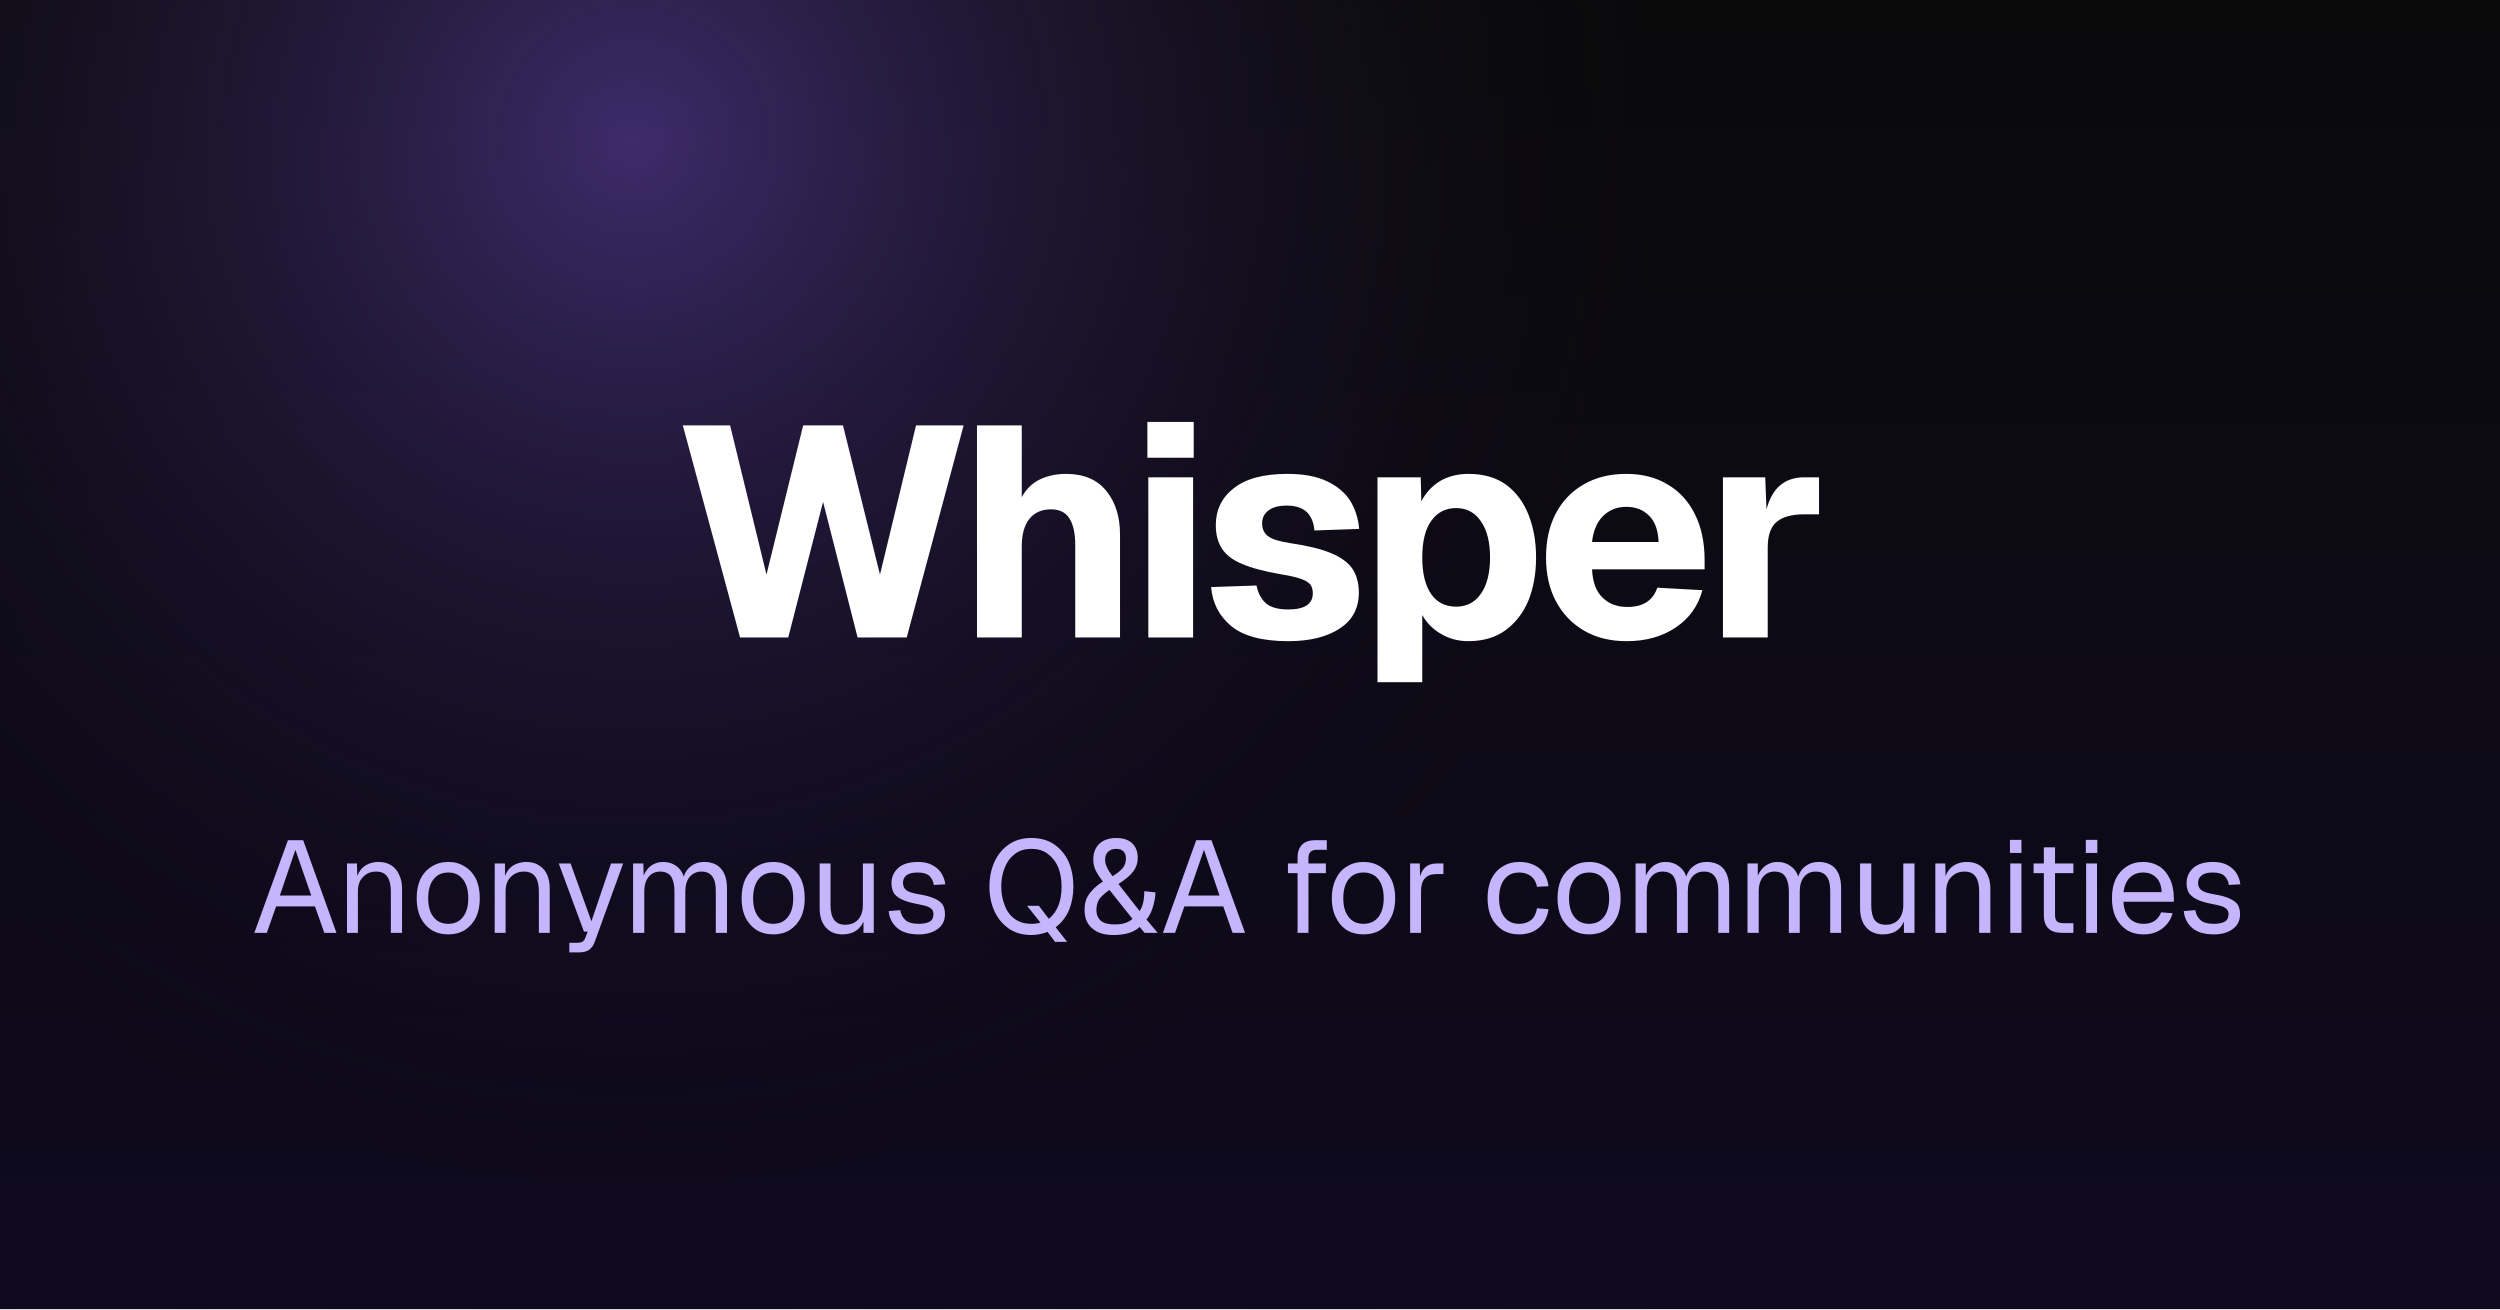
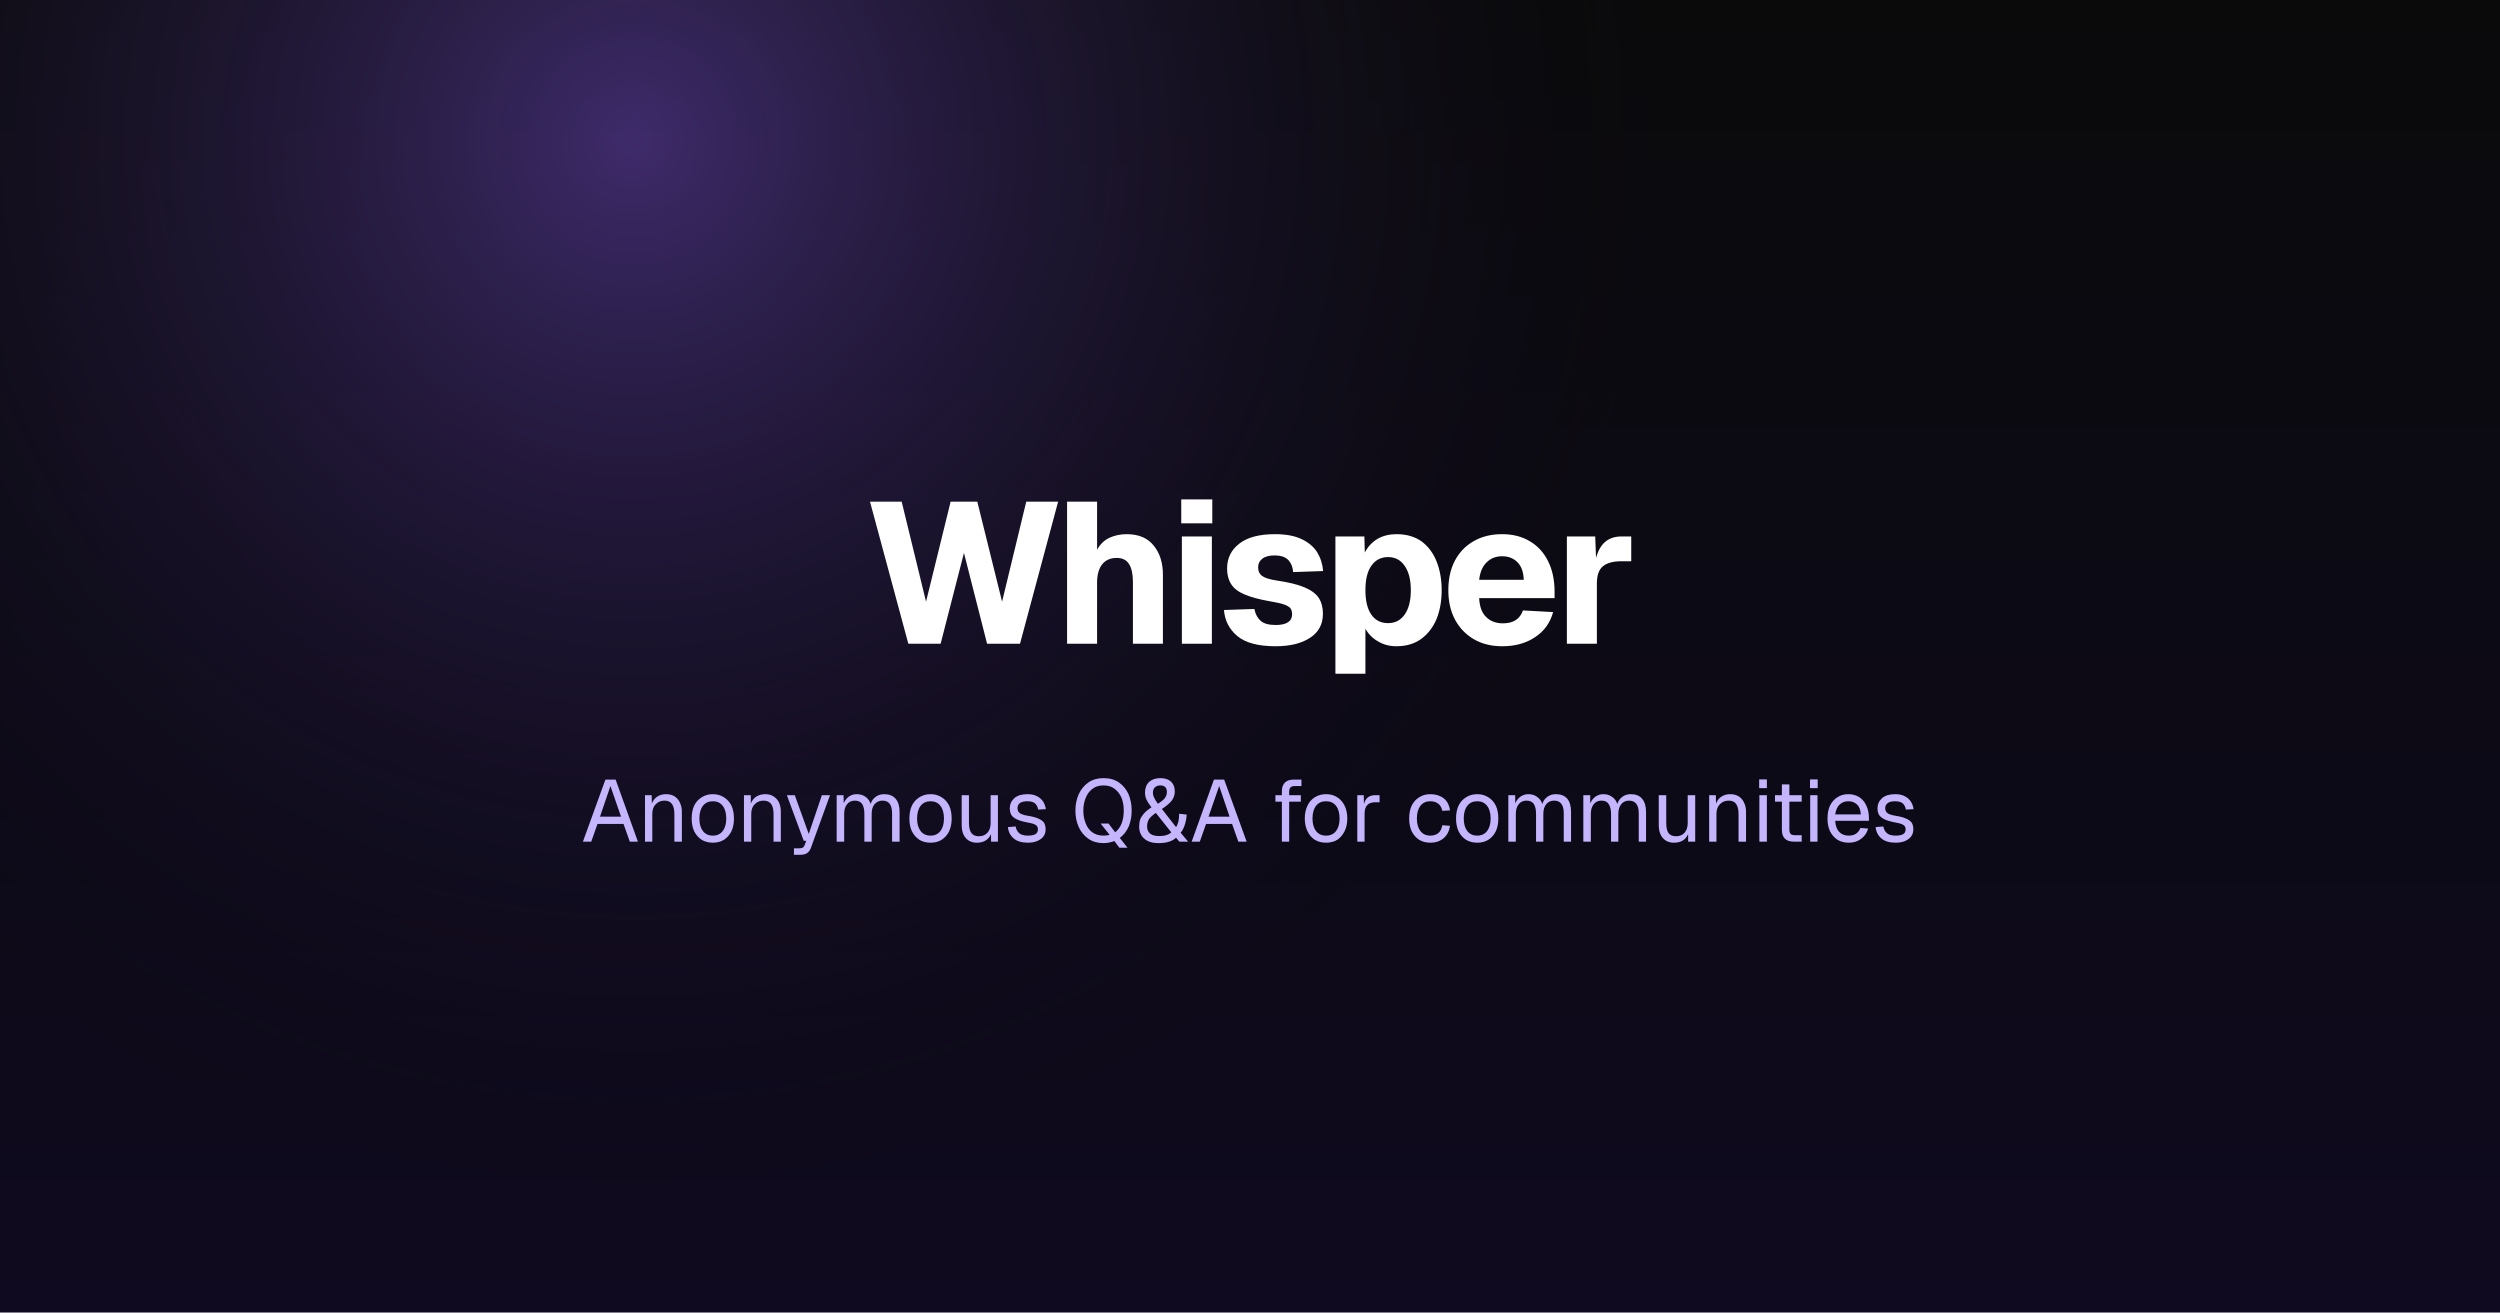
- <svg xmlns="http://www.w3.org/2000/svg" width="804" height="421" viewBox="0 0 804 421">
+ <svg xmlns="http://www.w3.org/2000/svg" width="1200" height="630" viewBox="0 0 1200 630">
  <defs>
    <pattern id="satori_pattern_id_1" x="0" y="0" width="1" height="1" patternUnits="objectBoundingBox">
      <linearGradient id="satori_biid_1" x1="0" y1="0" x2="0" y2="1" spreadMethod="pad">
        <stop offset="0%" stop-color="#0a0a0b" />
        <stop offset="100%" stop-color="#0f0a1f" />
      </linearGradient>
-       <rect x="0" y="0" width="804" height="421" fill="url(#satori_biid_1)" />
+       <rect x="0" y="0" width="1200" height="630" fill="url(#satori_biid_1)" />
    </pattern>
    <pattern id="satori_pattern_id_0" x="0" y="0" width="1" height="1" patternUnits="objectBoundingBox">
      <radialGradient id="satori_radial_id_0" spreadMethod="pad">
        <stop offset="0" stop-color="rgba(139, 92, 246, 0.4)" />
        <stop offset="0.5" stop-color="transparent" />
        <stop offset="1" stop-color="transparent" />
      </radialGradient>
      <mask id="satori_mask_id_0">
-         <rect x="0" y="0" width="804" height="421" fill="#fff" />
+         <rect x="0" y="0" width="1200" height="630" fill="#fff" />
      </mask>
-       <rect x="0" y="0" width="804" height="421" fill="transparent" />
-       <circle cx="201" cy="42.1" width="804" height="421" r="712.162" fill="url(#satori_radial_id_0)" mask="url(#satori_mask_id_0)" />
+       <rect x="0" y="0" width="1200" height="630" fill="transparent" />
+       <circle cx="300" cy="63" width="1200" height="630" r="1063.715" fill="url(#satori_radial_id_0)" mask="url(#satori_mask_id_0)" />
    </pattern>
  </defs>
  <mask id="satori_om-id">
-     <rect x="0" y="0" width="804" height="421" fill="#fff" />
+     <rect x="0" y="0" width="1200" height="630" fill="#fff" />
  </mask>
-   <rect x="0" y="0" width="804" height="421" fill="url(#satori_pattern_id_1)" />
-   <rect x="0" y="0" width="804" height="421" fill="url(#satori_pattern_id_0)" />
+   <rect x="0" y="0" width="1200" height="630" fill="url(#satori_pattern_id_1)" />
+   <rect x="0" y="0" width="1200" height="630" fill="url(#satori_pattern_id_0)" />
  <mask id="satori_om-id-0">
-     <rect x="216" y="109" width="373" height="125" fill="#fff" />
+     <rect x="414" y="213" width="373" height="125" fill="#fff" />
  </mask>
  <g>
-     <path fill="#ffffff" d="M253.5 205L238.0 205L219.6 136.8L234.8 136.8L246.5 184.8L258.3 136.8L271.1 136.8L283.0 184.8L294.6 136.8L309.9 136.8L291.6 205L275.8 205L264.7 161.4L253.5 205ZM328.6 205L314.2 205L314.2 136.8L328.6 136.8L328.6 159.9Q330.7 156.0 334.4 154.2Q338.2 152.4 342.8 152.4L342.8 152.4Q351.4 152.4 355.8 157.9Q360.2 163.3 360.2 171.9L360.2 171.9L360.2 205L345.8 205L345.8 175.3Q345.8 169.6 343.9 166.7Q342.1 163.8 338.0 163.8L338.0 163.8Q333.6 163.8 331.1 166.8Q328.6 169.9 328.6 175.7L328.6 175.7L328.6 205ZM383.7 205L369.3 205L369.3 153.5L383.7 153.5L383.7 205ZM383.9 147.2L369.0 147.2L369.0 135.7L383.9 135.7L383.9 147.2ZM414.3 206.2L414.3 206.2Q401.8 206.2 395.9 201.3Q390.1 196.4 389.5 188.8L389.5 188.8L404.1 188.3Q404.8 191.9 407.1 194.0Q409.4 196.0 414.3 196.0L414.3 196.0Q422.2 196.0 422.2 190.8L422.2 190.8Q422.2 189.2 421.5 188.1Q420.7 187.0 418.5 186.2Q416.3 185.4 412.0 184.7L412.0 184.7Q403.9 183.3 399.3 181.3Q394.8 179.4 392.9 176.3Q391.0 173.3 391.0 168.9L391.0 168.9Q391.0 161.5 396.8 157.0Q402.6 152.4 414.0 152.4L414.0 152.4Q421.7 152.4 426.6 154.7Q431.6 157 434.2 161.0Q436.7 165.1 437.1 170.1L437.1 170.1L422.7 170.6Q422.5 167.1 420.4 164.8Q418.2 162.6 413.8 162.6L413.8 162.6Q409.9 162.6 407.9 164.2Q405.9 165.7 405.9 168.3L405.9 168.3Q405.9 171.1 407.9 172.5Q409.8 173.9 415.1 174.7L415.1 174.7Q423.3 175.9 428.1 177.9Q432.9 179.9 435.0 183.0Q437.0 186.1 437.0 190.6L437.0 190.6Q437.0 198.1 430.9 202.1Q424.7 206.2 414.3 206.2ZM457.4 219.4L443.0 219.4L443.0 153.5L456.9 153.5L457.1 161.2Q459.4 156.9 463.3 154.6Q467.2 152.4 472.3 152.4L472.3 152.4Q479.5 152.4 484.4 155.9Q489.2 159.5 491.6 165.6Q494.0 171.7 494.0 179.3L494.0 179.3Q494.0 186.9 491.6 193.0Q489.1 199.0 484.3 202.6Q479.4 206.2 472.2 206.2L472.2 206.2Q467.4 206.2 463.5 203.9Q459.6 201.7 457.4 197.8L457.4 197.8L457.4 219.4ZM468.3 195.1L468.3 195.1Q473.4 195.1 476.3 190.9Q479.2 186.7 479.2 179.3L479.2 179.3Q479.2 171.9 476.3 167.7Q473.4 163.4 468.3 163.4L468.3 163.4Q463.2 163.4 460.3 167.5Q457.4 171.5 457.4 179.3L457.4 179.3Q457.4 187.0 460.3 191.1Q463.1 195.1 468.3 195.1ZM523.1 206.2L523.1 206.2Q515.2 206.2 509.4 202.8Q503.6 199.4 500.4 193.4Q497.2 187.4 497.2 179.3L497.2 179.3Q497.2 171.2 500.3 165.2Q503.5 159.1 509.3 155.8Q515.1 152.4 523.0 152.4L523.0 152.4Q530.7 152.4 536.3 155.8Q542.0 159.1 545.1 165.4Q548.2 171.6 548.2 180.2L548.2 180.2L548.2 183.1L512.0 183.1Q512.3 189.3 515.4 192.2Q518.4 195.2 523.4 195.2L523.4 195.2Q530.9 195.2 533.0 189.0L533.0 189.0L547.5 189.8Q545.4 197.5 538.9 201.8Q532.4 206.2 523.1 206.2ZM512.0 174.3L512.0 174.3L533.4 174.3Q533.2 168.6 530.3 165.8Q527.5 163.0 523.0 163.0L523.0 163.0Q518.5 163.0 515.5 166.0Q512.6 168.9 512.0 174.3ZM568.5 205L554.1 205L554.1 153.5L567.7 153.5L568.1 163.8Q569.6 158.4 572.6 156.0Q575.6 153.5 580.3 153.5L580.3 153.5L585.0 153.5L585.0 165.4L580.3 165.4Q574.2 165.4 571.3 167.9Q568.5 170.3 568.5 176.1L568.5 176.1L568.5 205Z " />
+     <path fill="#ffffff" d="M451.5 309L436.0 309L417.6 240.8L432.8 240.8L444.5 288.8L456.3 240.8L469.1 240.8L481.0 288.8L492.6 240.8L507.9 240.8L489.6 309L473.8 309L462.7 265.4L451.5 309ZM526.6 309L512.2 309L512.2 240.8L526.6 240.8L526.6 263.9Q528.7 260.0 532.4 258.2Q536.2 256.4 540.8 256.4L540.8 256.4Q549.4 256.4 553.8 261.9Q558.2 267.3 558.2 275.9L558.2 275.9L558.2 309L543.8 309L543.8 279.3Q543.8 273.6 541.9 270.7Q540.1 267.8 536.0 267.8L536.0 267.8Q531.6 267.8 529.1 270.8Q526.6 273.9 526.6 279.7L526.6 279.7L526.6 309ZM581.7 309L567.3 309L567.3 257.5L581.7 257.5L581.7 309ZM581.9 251.2L567.0 251.2L567.0 239.7L581.9 239.7L581.9 251.2ZM612.3 310.2L612.3 310.2Q599.8 310.2 593.9 305.3Q588.1 300.4 587.5 292.8L587.5 292.8L602.1 292.3Q602.8 295.9 605.1 298.0Q607.4 300.0 612.3 300.0L612.3 300.0Q620.2 300.0 620.2 294.8L620.2 294.8Q620.2 293.2 619.5 292.1Q618.7 291.0 616.5 290.2Q614.3 289.4 610.0 288.7L610.0 288.7Q601.9 287.3 597.3 285.3Q592.8 283.4 590.9 280.3Q589.0 277.3 589.0 272.9L589.0 272.9Q589.0 265.5 594.8 261.0Q600.6 256.4 612.0 256.4L612.0 256.4Q619.7 256.4 624.6 258.7Q629.6 261 632.2 265.0Q634.7 269.1 635.1 274.1L635.1 274.1L620.7 274.6Q620.5 271.1 618.4 268.8Q616.2 266.6 611.8 266.6L611.8 266.6Q607.9 266.6 605.9 268.2Q603.9 269.7 603.9 272.3L603.9 272.3Q603.9 275.1 605.9 276.5Q607.8 277.9 613.1 278.7L613.1 278.7Q621.3 279.9 626.1 281.9Q630.9 283.9 633.0 287.0Q635.0 290.1 635.0 294.6L635.0 294.6Q635.0 302.1 628.9 306.1Q622.7 310.2 612.3 310.2ZM655.4 323.4L641.0 323.4L641.0 257.5L654.9 257.5L655.1 265.2Q657.4 260.9 661.3 258.6Q665.2 256.4 670.3 256.4L670.3 256.4Q677.5 256.4 682.4 259.9Q687.2 263.5 689.6 269.6Q692.0 275.7 692.0 283.3L692.0 283.3Q692.0 290.9 689.6 297.0Q687.1 303.0 682.3 306.6Q677.4 310.2 670.2 310.2L670.2 310.2Q665.4 310.2 661.5 307.9Q657.6 305.7 655.4 301.8L655.4 301.8L655.4 323.4ZM666.3 299.1L666.3 299.1Q671.4 299.1 674.3 294.9Q677.2 290.7 677.2 283.3L677.2 283.3Q677.2 275.9 674.3 271.7Q671.4 267.4 666.3 267.4L666.3 267.4Q661.2 267.4 658.3 271.5Q655.4 275.5 655.4 283.3L655.4 283.3Q655.4 291.0 658.3 295.1Q661.1 299.1 666.3 299.1ZM721.1 310.2L721.1 310.2Q713.2 310.2 707.4 306.8Q701.6 303.4 698.4 297.4Q695.2 291.4 695.2 283.3L695.2 283.3Q695.2 275.2 698.3 269.2Q701.5 263.1 707.3 259.8Q713.1 256.4 721.0 256.4L721.0 256.4Q728.7 256.4 734.3 259.8Q740.0 263.1 743.1 269.4Q746.2 275.6 746.2 284.2L746.2 284.2L746.2 287.1L710.0 287.1Q710.3 293.3 713.4 296.2Q716.4 299.2 721.4 299.2L721.4 299.2Q728.9 299.2 731.0 293.0L731.0 293.0L745.5 293.8Q743.4 301.5 736.9 305.8Q730.4 310.2 721.1 310.2ZM710.0 278.3L710.0 278.3L731.4 278.3Q731.2 272.6 728.3 269.8Q725.5 267.0 721.0 267.0L721.0 267.0Q716.5 267.0 713.5 270.0Q710.6 272.9 710.0 278.3ZM766.5 309L752.1 309L752.1 257.5L765.7 257.5L766.1 267.8Q767.6 262.4 770.6 260.0Q773.6 257.5 778.3 257.5L778.3 257.5L783.0 257.5L783.0 269.4L778.3 269.4Q772.2 269.4 769.3 271.9Q766.5 274.3 766.5 280.1L766.5 280.1L766.5 309Z " />
  </g>
  <mask id="satori_om-id-1">
-     <rect x="81" y="258" width="642" height="55" fill="#fff" />
+     <rect x="279" y="362" width="642" height="55" fill="#fff" />
  </mask>
  <g>
-     <path fill="#c4b5fd" d="M85.8 300L81.8 300L92.6 270.2L97.5 270.2L108.2 300L104.3 300L101.3 291.5L88.8 291.5L85.8 300ZM95.0 273.3L90.0 288.0L100.1 288.0L95.0 273.3ZM115.1 300L111.6 300L111.6 277.7L114.8 277.7L114.9 281.7Q115.8 279.4 117.6 278.3Q119.4 277.2 121.7 277.2L121.7 277.2Q124.3 277.2 126.0 278.4Q127.6 279.5 128.4 281.4Q129.3 283.3 129.3 285.7L129.3 285.7L129.3 300L125.7 300L125.7 286.7Q125.7 283.6 124.6 282.0Q123.5 280.3 121.0 280.3L121.0 280.3Q118.4 280.3 116.8 282.0Q115.1 283.6 115.1 286.7L115.1 286.7L115.1 300ZM144.2 300.5L144.2 300.5Q141.1 300.5 138.8 299.1Q136.5 297.6 135.2 295.0Q134.0 292.4 134.0 288.9L134.0 288.9Q134.0 285.3 135.2 282.7Q136.5 280.1 138.8 278.7Q141.1 277.2 144.2 277.2L144.2 277.2Q147.2 277.2 149.5 278.7Q151.8 280.1 153.1 282.7Q154.3 285.3 154.3 288.9L154.3 288.9Q154.3 292.4 153.1 295.0Q151.8 297.6 149.5 299.1Q147.2 300.5 144.2 300.5ZM144.2 297.1L144.2 297.1Q147.2 297.1 148.9 294.9Q150.6 292.7 150.6 288.9L150.6 288.9Q150.6 285.0 148.9 282.8Q147.2 280.6 144.2 280.6L144.2 280.6Q141.1 280.6 139.4 282.8Q137.7 285.0 137.7 288.9L137.7 288.9Q137.7 292.7 139.4 294.9Q141.1 297.1 144.2 297.1ZM162.6 300L159.1 300L159.1 277.7L162.4 277.7L162.4 281.7Q163.3 279.4 165.1 278.3Q167.0 277.2 169.3 277.2L169.3 277.2Q171.8 277.2 173.5 278.4Q175.2 279.5 176.0 281.4Q176.8 283.3 176.8 285.7L176.8 285.7L176.8 300L173.3 300L173.3 286.7Q173.3 283.6 172.2 282.0Q171.0 280.3 168.5 280.3L168.5 280.3Q166.0 280.3 164.3 282.0Q162.6 283.6 162.6 286.7L162.6 286.7L162.6 300ZM186.0 306.3L183.1 306.3L183.1 303.2L185.6 303.2Q186.8 303.2 187.4 302.8Q187.9 302.5 188.2 301.7L188.2 301.7L189.0 299.6L187.8 299.6L179.7 277.7L183.5 277.7L190.2 296.3L196.5 277.7L200.4 277.7L191.3 302.8Q190.7 304.6 189.4 305.5Q188.2 306.3 186.0 306.3L186.0 306.3ZM207.2 300L203.6 300L203.6 277.7L206.9 277.7L207.0 281.6Q207.8 279.6 209.4 278.4Q211.1 277.2 213.2 277.2L213.2 277.2Q215.7 277.2 217.5 278.5Q219.2 279.7 219.9 281.9L219.9 281.9Q220.6 279.7 222.3 278.5Q224.0 277.2 226.4 277.2L226.4 277.2Q230.0 277.2 231.9 279.4Q233.8 281.6 233.8 285.7L233.8 285.7L233.8 300L230.2 300L230.2 286.4Q230.2 280.3 225.6 280.3L225.6 280.3Q223.3 280.3 221.8 282.0Q220.4 283.7 220.4 286.7L220.4 286.7L220.4 300L216.9 300L216.9 286.7Q216.9 283.7 215.9 282.0Q214.8 280.3 212.3 280.3L212.3 280.3Q210.0 280.3 208.6 282.0Q207.2 283.7 207.2 286.7L207.2 286.7L207.2 300ZM248.7 300.5L248.7 300.5Q245.6 300.5 243.3 299.1Q241.0 297.6 239.7 295.0Q238.5 292.4 238.5 288.9L238.5 288.9Q238.5 285.3 239.7 282.7Q241.0 280.1 243.3 278.7Q245.6 277.2 248.7 277.2L248.7 277.2Q251.7 277.2 254.0 278.7Q256.3 280.1 257.6 282.7Q258.8 285.3 258.8 288.9L258.8 288.9Q258.8 292.4 257.6 295.0Q256.3 297.6 254.0 299.1Q251.7 300.5 248.7 300.5ZM248.7 297.1L248.7 297.1Q251.7 297.1 253.4 294.9Q255.1 292.7 255.1 288.9L255.1 288.9Q255.1 285.0 253.4 282.8Q251.7 280.6 248.7 280.6L248.7 280.6Q245.6 280.6 243.9 282.8Q242.2 285.0 242.2 288.9L242.2 288.9Q242.2 292.7 243.9 294.9Q245.6 297.1 248.7 297.1ZM270.9 300.5L270.9 300.5Q267.6 300.5 265.6 298.3Q263.6 296.0 263.6 292.1L263.6 292.1L263.6 277.7L267.1 277.7L267.1 291.1Q267.1 294.3 268.3 295.9Q269.5 297.4 271.8 297.4L271.8 297.4Q274.5 297.4 276.0 295.7Q277.5 294.0 277.5 291.0L277.5 291.0L277.5 277.7L281.0 277.7L281.0 300L277.7 300L277.7 296.4Q275.8 300.5 270.9 300.5ZM295.5 300.5L295.5 300.5Q290.9 300.5 288.5 298.4Q286.1 296.3 285.8 293.0L285.8 293.0L289.5 292.7Q289.9 294.8 291.2 295.9Q292.5 297.1 295.5 297.1L295.5 297.1Q297.7 297.1 299.0 296.4Q300.2 295.7 300.2 294.0L300.2 294.0Q300.2 293.2 299.8 292.6Q299.4 292.0 298.2 291.5Q297.0 291.1 294.8 290.7L294.8 290.7Q291.7 290.1 289.9 289.2Q288.1 288.3 287.4 287.1Q286.7 285.8 286.7 284.0L286.7 284.0Q286.7 281.1 288.9 279.1Q291.1 277.2 295.2 277.2L295.2 277.2Q298.1 277.2 300.0 278.3Q301.8 279.3 302.8 280.9Q303.8 282.6 304.0 284.4L304.0 284.4L300.3 284.6Q300.1 283.0 299.0 281.8Q297.8 280.6 295.1 280.6L295.1 280.6Q292.7 280.6 291.5 281.5Q290.4 282.4 290.4 283.9L290.4 283.9Q290.4 285.5 291.5 286.3Q292.5 287.1 295.5 287.6L295.5 287.6Q298.7 288.1 300.6 289.0Q302.4 289.8 303.2 291.0Q303.9 292.3 303.9 294.0L303.9 294.0Q303.9 297.1 301.5 298.8Q299.1 300.5 295.5 300.5Z M343.2 302.9L339.3 302.9L336.9 299.7Q335.9 300.1 334.5 300.4Q333.2 300.7 331.7 300.7L331.7 300.7Q327.4 300.7 324.4 298.6Q321.4 296.5 319.8 293.0Q318.2 289.5 318.2 285.1L318.2 285.1Q318.2 280.8 319.8 277.2Q321.4 273.7 324.4 271.6Q327.4 269.5 331.7 269.5L331.7 269.5Q336.1 269.5 339.1 271.6Q342.1 273.7 343.7 277.2Q345.2 280.8 345.2 285.1L345.2 285.1Q345.2 289.2 343.8 292.7Q342.3 296.1 339.5 298.2L339.5 298.2L343.2 302.9ZM331.7 297.1L331.7 297.1Q332.6 297.1 333.3 297.0Q334.0 296.9 334.6 296.7L334.6 296.7L330.3 291.3L334.1 291.3L337.3 295.5Q341.4 292.2 341.4 285.1L341.4 285.1Q341.4 281.8 340.4 279.1Q339.3 276.4 337.1 274.7Q335.0 273.0 331.7 273.0L331.7 273.0Q328.4 273.0 326.3 274.7Q324.1 276.4 323.1 279.1Q322.0 281.8 322.0 285.1L322.0 285.1Q322.0 288.4 323.1 291.1Q324.1 293.9 326.3 295.5Q328.5 297.1 331.7 297.1ZM358.0 300.7L358.0 300.7Q353.7 300.7 351.3 298.6Q348.8 296.5 348.8 292.7L348.8 292.7Q348.8 290.8 349.3 289.3Q349.9 287.8 351.2 286.4Q352.4 285.0 354.7 283.5L354.7 283.5Q353.2 281.6 352.4 280.0Q351.6 278.4 351.6 276.4L351.6 276.4Q351.6 273.2 353.6 271.3Q355.6 269.5 359.0 269.5L359.0 269.5Q362.3 269.5 364.1 271.2Q365.9 272.9 365.9 275.9L365.9 275.9Q365.9 278.3 364.5 280.2Q363.1 282.1 359.7 284.3L359.7 284.3L366.5 293.0Q368.0 290.9 368.0 286.6L368.0 286.6L371.6 287.0Q371.5 289.5 370.7 291.9Q370.0 294.2 368.7 295.7L368.7 295.7L372.3 300L368.1 300L366.5 298.1Q365.3 299.3 363.2 300.0Q361.1 300.7 358.0 300.7ZM357.8 281.8L357.8 281.8Q360.2 280.3 361.2 279.0Q362.1 277.7 362.1 276.1L362.1 276.1Q362.1 274.6 361.3 273.8Q360.5 273.0 359.0 273.0L359.0 273.0Q357.3 273.0 356.4 273.9Q355.4 274.8 355.4 276.4L355.4 276.4Q355.4 277.7 356.0 278.9Q356.5 280.1 357.8 281.8ZM358.5 297.3L358.5 297.3Q360.6 297.3 362.0 296.8Q363.4 296.3 364.2 295.5L364.2 295.5L356.8 286.2Q354.5 287.8 353.5 289.2Q352.6 290.7 352.6 292.7L352.6 292.7Q352.6 294.8 354.0 296.1Q355.4 297.3 358.5 297.3ZM377.9 300L374.0 300L384.7 270.2L389.6 270.2L400.4 300L396.4 300L393.4 291.5L380.9 291.5L377.9 300ZM387.2 273.3L382.1 288.0L392.2 288.0L387.2 273.3Z M420.8 300L417.3 300L417.3 280.8L414.2 280.8L414.2 277.7L417.3 277.7L417.3 275.7Q417.3 273.2 418.7 271.7Q420.1 270.2 423.1 270.2L423.1 270.2L426.7 270.2L426.7 273.3L423.4 273.3Q422.1 273.3 421.4 274.0Q420.8 274.7 420.8 276.0L420.8 276.0L420.8 277.7L426.4 277.7L426.4 280.8L420.8 280.8L420.8 300ZM438.5 300.5L438.5 300.5Q435.4 300.5 433.1 299.1Q430.8 297.6 429.6 295.0Q428.3 292.4 428.3 288.9L428.3 288.9Q428.3 285.3 429.6 282.7Q430.8 280.1 433.1 278.7Q435.4 277.2 438.5 277.2L438.5 277.2Q441.6 277.2 443.9 278.7Q446.1 280.1 447.4 282.7Q448.7 285.3 448.7 288.9L448.7 288.9Q448.7 292.4 447.4 295.0Q446.1 297.6 443.9 299.1Q441.6 300.5 438.5 300.5ZM438.5 297.1L438.5 297.1Q441.6 297.1 443.3 294.9Q445.0 292.7 445.0 288.9L445.0 288.9Q445.0 285.0 443.3 282.8Q441.6 280.6 438.5 280.6L438.5 280.6Q435.4 280.6 433.7 282.8Q432.0 285.0 432.0 288.9L432.0 288.9Q432.0 292.7 433.7 294.9Q435.4 297.1 438.5 297.1ZM457.0 300L453.5 300L453.5 277.7L456.6 277.7L456.7 281.9Q457.8 277.7 462.0 277.7L462.0 277.7L464.2 277.7L464.2 281.1L462.0 281.1Q457.0 281.1 457.0 286.6L457.0 286.6L457.0 300Z M488.6 300.5L488.6 300.5Q485.5 300.5 483.2 299.1Q480.9 297.6 479.6 295.0Q478.4 292.4 478.4 288.9L478.4 288.9Q478.4 285.3 479.6 282.7Q480.9 280.1 483.2 278.7Q485.5 277.2 488.6 277.2L488.6 277.2Q492.4 277.2 495.0 279.2Q497.5 281.2 498.0 285.0L498.0 285.0L494.3 285.2Q493.9 283.0 492.4 281.8Q490.8 280.6 488.6 280.6L488.6 280.6Q485.5 280.6 483.8 282.8Q482.1 285.0 482.1 288.9L482.1 288.9Q482.1 292.7 483.8 294.9Q485.5 297.1 488.6 297.1L488.6 297.1Q490.8 297.1 492.4 295.9Q493.9 294.6 494.3 292.1L494.3 292.1L498.0 292.4Q497.5 296.1 495.0 298.3Q492.4 300.5 488.6 300.5ZM511.1 300.5L511.1 300.5Q508.0 300.5 505.7 299.1Q503.4 297.6 502.1 295.0Q500.9 292.4 500.9 288.9L500.9 288.9Q500.9 285.3 502.1 282.7Q503.4 280.1 505.7 278.7Q508.0 277.2 511.1 277.2L511.1 277.2Q514.1 277.2 516.4 278.7Q518.7 280.1 520.0 282.7Q521.2 285.3 521.2 288.9L521.2 288.9Q521.2 292.4 520.0 295.0Q518.7 297.6 516.4 299.1Q514.1 300.5 511.1 300.5ZM511.1 297.1L511.1 297.1Q514.1 297.1 515.8 294.9Q517.5 292.7 517.5 288.9L517.5 288.9Q517.5 285.0 515.8 282.8Q514.1 280.6 511.1 280.6L511.1 280.6Q508.0 280.6 506.3 282.8Q504.6 285.0 504.6 288.9L504.6 288.9Q504.6 292.7 506.3 294.9Q508.0 297.1 511.1 297.1ZM529.6 300L526.0 300L526.0 277.7L529.3 277.7L529.3 281.6Q530.2 279.6 531.8 278.4Q533.5 277.2 535.6 277.2L535.6 277.2Q538.1 277.2 539.8 278.5Q541.6 279.7 542.3 281.9L542.3 281.9Q543.0 279.7 544.7 278.5Q546.4 277.2 548.8 277.2L548.8 277.2Q552.4 277.2 554.3 279.4Q556.1 281.6 556.1 285.7L556.1 285.7L556.1 300L552.6 300L552.6 286.4Q552.6 280.3 548.0 280.3L548.0 280.3Q545.6 280.3 544.2 282.0Q542.8 283.7 542.8 286.7L542.8 286.7L542.8 300L539.3 300L539.3 286.7Q539.3 283.7 538.3 282.0Q537.2 280.3 534.7 280.3L534.7 280.3Q532.4 280.3 531.0 282.0Q529.6 283.7 529.6 286.7L529.6 286.7L529.6 300ZM565.6 300L562.0 300L562.0 277.7L565.3 277.7L565.3 281.6Q566.2 279.6 567.8 278.4Q569.5 277.2 571.6 277.2L571.6 277.2Q574.1 277.2 575.8 278.5Q577.6 279.7 578.3 281.9L578.3 281.9Q579.0 279.7 580.7 278.5Q582.4 277.2 584.8 277.2L584.8 277.2Q588.4 277.2 590.3 279.4Q592.1 281.6 592.1 285.7L592.1 285.7L592.1 300L588.6 300L588.6 286.4Q588.6 280.3 583.9 280.3L583.9 280.3Q581.6 280.3 580.2 282.0Q578.8 283.7 578.8 286.7L578.8 286.7L578.8 300L575.3 300L575.3 286.7Q575.3 283.7 574.2 282.0Q573.2 280.3 570.7 280.3L570.7 280.3Q568.4 280.3 567.0 282.0Q565.6 283.7 565.6 286.7L565.6 286.7L565.6 300ZM605.5 300.5L605.5 300.5Q602.2 300.5 600.2 298.3Q598.2 296.0 598.2 292.1L598.2 292.1L598.2 277.7L601.8 277.7L601.8 291.1Q601.8 294.3 602.9 295.9Q604.1 297.4 606.5 297.4L606.5 297.4Q609.1 297.4 610.6 295.7Q612.1 294.0 612.1 291.0L612.1 291.0L612.1 277.7L615.7 277.7L615.7 300L612.3 300L612.3 296.4Q610.5 300.5 605.5 300.5ZM625.9 300L622.4 300L622.4 277.7L625.6 277.7L625.7 281.7Q626.6 279.4 628.4 278.3Q630.2 277.2 632.5 277.2L632.5 277.2Q635.1 277.2 636.8 278.4Q638.4 279.5 639.2 281.4Q640.1 283.3 640.1 285.7L640.1 285.7L640.1 300L636.5 300L636.5 286.7Q636.5 283.6 635.4 282.0Q634.3 280.3 631.8 280.3L631.8 280.3Q629.2 280.3 627.6 282.0Q625.9 283.6 625.9 286.7L625.9 286.7L625.9 300ZM650.1 300L646.5 300L646.5 277.7L650.1 277.7L650.1 300ZM650.1 274.3L646.4 274.3L646.4 270.1L650.1 270.1L650.1 274.3ZM666.8 300L663.2 300Q660.2 300 658.8 298.6Q657.3 297.2 657.3 294.3L657.3 294.3L657.3 280.8L654.0 280.8L654.0 277.7L657.3 277.7L657.3 272.5L660.9 272.5L660.9 277.7L666.8 277.7L666.8 280.8L660.9 280.8L660.9 294.2Q660.9 295.7 661.5 296.3Q662.2 296.9 663.6 296.9L663.6 296.9L666.8 296.9L666.8 300ZM674.4 300L670.9 300L670.9 277.7L674.4 277.7L674.4 300ZM674.5 274.3L670.8 274.3L670.8 270.1L674.5 270.1L674.5 274.3ZM689.4 300.5L689.4 300.5Q686.3 300.5 684.0 299.1Q681.7 297.6 680.4 295.0Q679.2 292.4 679.2 288.9L679.2 288.9Q679.2 285.3 680.4 282.7Q681.7 280.1 683.9 278.7Q686.2 277.2 689.2 277.2L689.2 277.2Q692.1 277.2 694.4 278.6Q696.6 280.0 697.8 282.6Q699.1 285.2 699.1 288.9L699.1 288.9L699.1 290.0L682.9 290.0Q683.1 293.5 684.8 295.3Q686.5 297.1 689.4 297.1L689.4 297.1Q691.6 297.1 693.0 296.1Q694.4 295.1 695.0 293.4L695.0 293.4L698.7 293.7Q697.9 296.7 695.4 298.6Q692.9 300.5 689.4 300.5ZM682.9 286.9L682.9 286.9L695.2 286.9Q695.0 283.6 693.3 282.1Q691.7 280.6 689.2 280.6L689.2 280.6Q686.7 280.6 685.0 282.2Q683.4 283.7 682.9 286.9ZM712.0 300.5L712.0 300.5Q707.4 300.5 705.0 298.4Q702.6 296.3 702.3 293.0L702.3 293.0L706.0 292.7Q706.4 294.8 707.7 295.9Q709.0 297.1 712.0 297.1L712.0 297.1Q714.2 297.1 715.5 296.4Q716.7 295.7 716.7 294.0L716.7 294.0Q716.7 293.2 716.3 292.6Q715.9 292.0 714.7 291.5Q713.6 291.1 711.3 290.7L711.3 290.7Q708.2 290.1 706.4 289.2Q704.7 288.3 703.9 287.1Q703.2 285.8 703.2 284.0L703.2 284.0Q703.2 281.1 705.4 279.1Q707.6 277.2 711.7 277.2L711.7 277.2Q714.6 277.2 716.5 278.3Q718.3 279.3 719.3 280.9Q720.3 282.6 720.5 284.4L720.5 284.4L716.8 284.6Q716.6 283.0 715.5 281.8Q714.3 280.6 711.6 280.6L711.6 280.6Q709.2 280.6 708.1 281.5Q706.9 282.4 706.9 283.9L706.9 283.9Q706.9 285.5 708.0 286.3Q709.0 287.1 712.0 287.6L712.0 287.6Q715.2 288.1 717.1 289.0Q718.9 289.8 719.7 291.0Q720.4 292.3 720.4 294.0L720.4 294.0Q720.4 297.1 718.0 298.8Q715.7 300.5 712.0 300.5Z " />
+     <path fill="#c4b5fd" d="M283.8 404L279.8 404L290.6 374.2L295.5 374.2L306.2 404L302.3 404L299.3 395.5L286.8 395.5L283.8 404ZM293.0 377.3L288.0 392.0L298.1 392.0L293.0 377.3ZM313.1 404L309.6 404L309.6 381.7L312.8 381.7L312.9 385.7Q313.8 383.4 315.6 382.3Q317.4 381.2 319.7 381.2L319.7 381.2Q322.3 381.2 324.0 382.4Q325.6 383.5 326.4 385.4Q327.3 387.3 327.3 389.7L327.3 389.7L327.3 404L323.7 404L323.7 390.7Q323.7 387.6 322.6 386.0Q321.5 384.3 319.0 384.3L319.0 384.3Q316.4 384.3 314.8 386.0Q313.1 387.6 313.1 390.7L313.1 390.7L313.1 404ZM342.2 404.5L342.2 404.5Q339.1 404.5 336.8 403.1Q334.5 401.6 333.2 399.0Q332.0 396.4 332.0 392.9L332.0 392.9Q332.0 389.3 333.2 386.7Q334.5 384.1 336.8 382.7Q339.1 381.2 342.2 381.2L342.2 381.2Q345.2 381.2 347.5 382.7Q349.8 384.1 351.1 386.7Q352.3 389.3 352.3 392.9L352.3 392.9Q352.3 396.4 351.1 399.0Q349.8 401.6 347.5 403.1Q345.2 404.5 342.2 404.5ZM342.2 401.1L342.2 401.1Q345.2 401.1 346.9 398.9Q348.6 396.7 348.6 392.9L348.6 392.9Q348.6 389.0 346.9 386.8Q345.2 384.6 342.2 384.6L342.2 384.6Q339.1 384.6 337.4 386.8Q335.7 389.0 335.7 392.9L335.7 392.9Q335.7 396.7 337.4 398.9Q339.1 401.1 342.2 401.1ZM360.6 404L357.1 404L357.1 381.7L360.4 381.7L360.4 385.7Q361.3 383.4 363.1 382.3Q365.0 381.2 367.3 381.2L367.3 381.2Q369.8 381.2 371.5 382.4Q373.2 383.5 374.0 385.4Q374.8 387.3 374.8 389.7L374.8 389.7L374.8 404L371.3 404L371.3 390.7Q371.3 387.6 370.2 386.0Q369.0 384.3 366.5 384.3L366.5 384.3Q364.0 384.3 362.3 386.0Q360.6 387.6 360.6 390.7L360.6 390.7L360.6 404ZM384.0 410.3L381.1 410.3L381.1 407.2L383.6 407.2Q384.8 407.2 385.4 406.8Q385.9 406.5 386.2 405.7L386.2 405.7L387.0 403.6L385.8 403.6L377.7 381.7L381.5 381.7L388.2 400.3L394.5 381.7L398.4 381.7L389.3 406.8Q388.7 408.6 387.4 409.5Q386.2 410.3 384.0 410.3L384.0 410.3ZM405.2 404L401.6 404L401.6 381.7L404.9 381.7L405.0 385.6Q405.8 383.6 407.4 382.4Q409.1 381.2 411.2 381.2L411.2 381.2Q413.7 381.2 415.5 382.5Q417.2 383.7 417.9 385.9L417.9 385.9Q418.6 383.7 420.3 382.5Q422.0 381.2 424.4 381.2L424.4 381.2Q428.0 381.2 429.9 383.4Q431.8 385.6 431.8 389.7L431.8 389.7L431.8 404L428.2 404L428.2 390.4Q428.2 384.3 423.6 384.3L423.6 384.3Q421.3 384.3 419.8 386.0Q418.4 387.7 418.4 390.7L418.4 390.7L418.4 404L414.9 404L414.9 390.7Q414.9 387.7 413.9 386.0Q412.8 384.3 410.3 384.3L410.3 384.3Q408.0 384.3 406.6 386.0Q405.2 387.7 405.2 390.7L405.2 390.7L405.2 404ZM446.7 404.5L446.7 404.5Q443.6 404.5 441.3 403.1Q439.0 401.6 437.7 399.0Q436.5 396.4 436.5 392.9L436.5 392.9Q436.5 389.3 437.7 386.7Q439.0 384.1 441.3 382.7Q443.6 381.2 446.7 381.2L446.7 381.2Q449.7 381.2 452.0 382.7Q454.3 384.1 455.6 386.7Q456.8 389.3 456.8 392.9L456.8 392.9Q456.8 396.4 455.6 399.0Q454.3 401.6 452.0 403.1Q449.7 404.5 446.7 404.5ZM446.7 401.1L446.7 401.1Q449.7 401.1 451.4 398.9Q453.1 396.7 453.1 392.9L453.1 392.9Q453.1 389.0 451.4 386.8Q449.7 384.6 446.7 384.6L446.7 384.6Q443.6 384.6 441.9 386.8Q440.2 389.0 440.2 392.9L440.2 392.9Q440.2 396.7 441.9 398.9Q443.6 401.1 446.7 401.1ZM468.9 404.5L468.9 404.5Q465.6 404.5 463.6 402.3Q461.6 400.0 461.6 396.1L461.6 396.1L461.6 381.7L465.1 381.7L465.1 395.1Q465.1 398.3 466.3 399.9Q467.5 401.4 469.8 401.4L469.8 401.4Q472.5 401.4 474.0 399.7Q475.5 398.0 475.5 395.0L475.5 395.0L475.5 381.7L479.0 381.7L479.0 404L475.7 404L475.7 400.4Q473.8 404.5 468.9 404.5ZM493.5 404.5L493.5 404.5Q488.9 404.5 486.5 402.4Q484.1 400.3 483.8 397.0L483.8 397.0L487.5 396.7Q487.9 398.8 489.2 399.9Q490.5 401.1 493.5 401.1L493.5 401.1Q495.7 401.1 497.0 400.4Q498.2 399.7 498.2 398.0L498.2 398.0Q498.2 397.2 497.8 396.6Q497.4 396.0 496.2 395.5Q495.0 395.1 492.8 394.7L492.8 394.7Q489.7 394.1 487.9 393.2Q486.1 392.3 485.4 391.1Q484.7 389.8 484.7 388.0L484.7 388.0Q484.7 385.1 486.9 383.1Q489.1 381.2 493.2 381.2L493.2 381.2Q496.1 381.2 498.0 382.3Q499.8 383.3 500.8 384.9Q501.8 386.6 502.0 388.4L502.0 388.4L498.3 388.6Q498.1 387.0 497.0 385.8Q495.8 384.6 493.1 384.6L493.1 384.6Q490.7 384.6 489.5 385.5Q488.4 386.4 488.4 387.9L488.4 387.9Q488.4 389.5 489.5 390.3Q490.5 391.1 493.5 391.6L493.5 391.6Q496.7 392.1 498.6 393.0Q500.4 393.8 501.2 395.0Q501.9 396.3 501.9 398.0L501.9 398.0Q501.9 401.1 499.5 402.8Q497.1 404.5 493.5 404.5Z M541.2 406.9L537.3 406.9L534.9 403.7Q533.9 404.1 532.5 404.4Q531.2 404.7 529.7 404.7L529.7 404.7Q525.4 404.7 522.4 402.6Q519.4 400.5 517.8 397.0Q516.2 393.5 516.2 389.1L516.2 389.1Q516.2 384.8 517.8 381.2Q519.4 377.7 522.4 375.6Q525.4 373.5 529.7 373.5L529.7 373.5Q534.1 373.5 537.1 375.6Q540.1 377.7 541.7 381.2Q543.2 384.8 543.2 389.1L543.2 389.1Q543.2 393.2 541.8 396.7Q540.3 400.1 537.5 402.2L537.5 402.2L541.2 406.9ZM529.7 401.1L529.7 401.1Q530.6 401.1 531.3 401.0Q532.1 400.9 532.6 400.7L532.6 400.7L528.3 395.3L532.1 395.3L535.3 399.5Q539.4 396.2 539.4 389.1L539.4 389.1Q539.4 385.8 538.4 383.1Q537.3 380.4 535.1 378.7Q533.0 377.0 529.7 377.0L529.7 377.0Q526.4 377.0 524.3 378.7Q522.1 380.4 521.1 383.1Q520.0 385.8 520.0 389.1L520.0 389.1Q520.0 392.4 521.1 395.1Q522.1 397.9 524.3 399.5Q526.5 401.1 529.7 401.1ZM556.0 404.7L556.0 404.7Q551.7 404.7 549.3 402.6Q546.8 400.5 546.8 396.7L546.8 396.7Q546.8 394.8 547.3 393.3Q547.9 391.8 549.2 390.4Q550.4 389.0 552.7 387.5L552.7 387.5Q551.2 385.6 550.4 384.0Q549.6 382.4 549.6 380.4L549.6 380.4Q549.6 377.2 551.6 375.3Q553.6 373.5 557.0 373.5L557.0 373.5Q560.3 373.5 562.1 375.2Q563.9 376.9 563.9 379.9L563.9 379.9Q563.9 382.3 562.5 384.2Q561.1 386.1 557.7 388.3L557.7 388.3L564.5 397.0Q566.0 394.9 566.0 390.6L566.0 390.6L569.6 391.0Q569.5 393.5 568.7 395.9Q568.0 398.2 566.7 399.7L566.7 399.7L570.3 404L566.1 404L564.5 402.1Q563.3 403.3 561.2 404.0Q559.1 404.7 556.0 404.7ZM555.8 385.8L555.8 385.8Q558.2 384.3 559.2 383.0Q560.1 381.7 560.1 380.1L560.1 380.1Q560.1 378.6 559.3 377.8Q558.5 377.0 557.0 377.0L557.0 377.0Q555.3 377.0 554.4 377.9Q553.4 378.8 553.4 380.4L553.4 380.4Q553.4 381.7 554.0 382.9Q554.5 384.1 555.8 385.8ZM556.5 401.3L556.5 401.3Q558.6 401.3 560.0 400.8Q561.5 400.3 562.2 399.5L562.2 399.5L554.8 390.2Q552.5 391.8 551.5 393.2Q550.6 394.7 550.6 396.7L550.6 396.7Q550.6 398.8 552.0 400.1Q553.4 401.3 556.5 401.3ZM575.9 404L572.0 404L582.7 374.2L587.6 374.2L598.4 404L594.4 404L591.4 395.5L578.9 395.5L575.9 404ZM585.2 377.3L580.1 392.0L590.2 392.0L585.2 377.3Z M618.8 404L615.3 404L615.3 384.8L612.2 384.8L612.2 381.7L615.3 381.7L615.3 379.7Q615.3 377.2 616.7 375.7Q618.1 374.2 621.1 374.2L621.1 374.2L624.7 374.2L624.7 377.3L621.4 377.3Q620.1 377.3 619.4 378.0Q618.8 378.7 618.8 380.0L618.8 380.0L618.8 381.7L624.4 381.7L624.4 384.8L618.8 384.8L618.8 404ZM636.5 404.5L636.5 404.5Q633.4 404.5 631.1 403.1Q628.8 401.6 627.6 399.0Q626.3 396.4 626.3 392.9L626.3 392.9Q626.3 389.3 627.6 386.7Q628.8 384.1 631.1 382.7Q633.4 381.2 636.5 381.2L636.5 381.2Q639.6 381.2 641.9 382.7Q644.1 384.1 645.4 386.7Q646.7 389.3 646.7 392.9L646.7 392.9Q646.7 396.4 645.4 399.0Q644.1 401.6 641.9 403.1Q639.6 404.5 636.5 404.5ZM636.5 401.1L636.5 401.1Q639.6 401.1 641.3 398.9Q643.0 396.7 643.0 392.9L643.0 392.9Q643.0 389.0 641.3 386.8Q639.6 384.6 636.5 384.6L636.5 384.6Q633.4 384.6 631.7 386.8Q630.0 389.0 630.0 392.9L630.0 392.9Q630.0 396.7 631.7 398.9Q633.4 401.1 636.5 401.1ZM655.0 404L651.5 404L651.5 381.7L654.6 381.7L654.7 385.9Q655.8 381.7 660.0 381.7L660.0 381.7L662.2 381.7L662.2 385.1L660.0 385.1Q655.0 385.1 655.0 390.6L655.0 390.6L655.0 404Z M686.6 404.5L686.6 404.5Q683.5 404.5 681.2 403.1Q678.9 401.6 677.6 399.0Q676.4 396.4 676.4 392.9L676.4 392.9Q676.4 389.3 677.6 386.7Q678.9 384.1 681.2 382.7Q683.5 381.2 686.6 381.2L686.6 381.2Q690.4 381.2 693.0 383.2Q695.5 385.2 696.0 389.0L696.0 389.0L692.3 389.2Q691.9 387.0 690.4 385.8Q688.8 384.6 686.6 384.6L686.6 384.6Q683.5 384.6 681.8 386.8Q680.1 389.0 680.1 392.9L680.1 392.9Q680.1 396.7 681.8 398.9Q683.5 401.1 686.6 401.1L686.6 401.1Q688.8 401.1 690.4 399.9Q691.9 398.6 692.3 396.1L692.3 396.1L696.0 396.4Q695.5 400.1 693.0 402.3Q690.4 404.5 686.6 404.5ZM709.1 404.5L709.1 404.5Q706.0 404.5 703.7 403.1Q701.4 401.6 700.1 399.0Q698.9 396.4 698.9 392.9L698.9 392.9Q698.9 389.3 700.1 386.7Q701.4 384.1 703.7 382.7Q706.0 381.2 709.1 381.2L709.1 381.2Q712.1 381.2 714.4 382.7Q716.7 384.1 718.0 386.7Q719.2 389.3 719.2 392.9L719.2 392.9Q719.2 396.4 718.0 399.0Q716.7 401.6 714.4 403.1Q712.1 404.5 709.1 404.5ZM709.1 401.1L709.1 401.1Q712.1 401.1 713.8 398.9Q715.5 396.7 715.5 392.9L715.5 392.9Q715.5 389.0 713.8 386.8Q712.1 384.6 709.1 384.6L709.1 384.6Q706.0 384.6 704.3 386.8Q702.6 389.0 702.6 392.9L702.6 392.9Q702.6 396.7 704.3 398.9Q706.0 401.1 709.1 401.1ZM727.6 404L724.0 404L724.0 381.7L727.3 381.7L727.3 385.6Q728.2 383.6 729.8 382.4Q731.5 381.2 733.6 381.2L733.6 381.2Q736.1 381.2 737.8 382.5Q739.6 383.7 740.3 385.9L740.3 385.9Q741.0 383.7 742.7 382.5Q744.4 381.2 746.8 381.2L746.8 381.2Q750.4 381.2 752.3 383.4Q754.1 385.6 754.1 389.7L754.1 389.7L754.1 404L750.6 404L750.6 390.4Q750.6 384.3 746.0 384.3L746.0 384.3Q743.6 384.3 742.2 386.0Q740.8 387.7 740.8 390.7L740.8 390.7L740.8 404L737.3 404L737.3 390.7Q737.3 387.7 736.3 386.0Q735.2 384.3 732.7 384.3L732.7 384.3Q730.4 384.3 729.0 386.0Q727.6 387.7 727.6 390.7L727.6 390.7L727.6 404ZM763.6 404L760.0 404L760.0 381.7L763.3 381.7L763.3 385.6Q764.2 383.6 765.8 382.4Q767.5 381.2 769.6 381.2L769.6 381.2Q772.1 381.2 773.8 382.5Q775.6 383.7 776.3 385.9L776.3 385.9Q777.0 383.7 778.7 382.5Q780.4 381.2 782.8 381.2L782.8 381.2Q786.4 381.2 788.2 383.4Q790.1 385.6 790.1 389.7L790.1 389.7L790.1 404L786.6 404L786.6 390.4Q786.6 384.3 781.9 384.3L781.9 384.3Q779.6 384.3 778.2 386.0Q776.8 387.7 776.8 390.7L776.8 390.7L776.8 404L773.3 404L773.3 390.7Q773.3 387.7 772.2 386.0Q771.2 384.3 768.7 384.3L768.7 384.3Q766.4 384.3 765.0 386.0Q763.6 387.7 763.6 390.7L763.6 390.7L763.6 404ZM803.5 404.5L803.5 404.5Q800.2 404.5 798.2 402.3Q796.2 400.0 796.2 396.1L796.2 396.1L796.2 381.7L799.8 381.7L799.8 395.1Q799.8 398.3 800.9 399.9Q802.1 401.4 804.5 401.4L804.5 401.4Q807.1 401.4 808.6 399.7Q810.1 398.0 810.1 395.0L810.1 395.0L810.1 381.7L813.7 381.7L813.7 404L810.3 404L810.3 400.4Q808.5 404.5 803.5 404.5ZM823.9 404L820.4 404L820.4 381.7L823.6 381.7L823.7 385.7Q824.6 383.4 826.4 382.3Q828.2 381.2 830.5 381.2L830.5 381.2Q833.1 381.2 834.8 382.4Q836.4 383.5 837.2 385.4Q838.1 387.3 838.1 389.7L838.1 389.7L838.1 404L834.5 404L834.5 390.7Q834.5 387.6 833.4 386.0Q832.3 384.3 829.8 384.3L829.8 384.3Q827.2 384.3 825.6 386.0Q823.9 387.6 823.9 390.7L823.9 390.7L823.9 404ZM848.1 404L844.5 404L844.5 381.7L848.1 381.7L848.1 404ZM848.1 378.3L844.4 378.3L844.4 374.1L848.1 374.1L848.1 378.3ZM864.8 404L861.2 404Q858.2 404 856.8 402.6Q855.3 401.2 855.3 398.3L855.3 398.3L855.3 384.8L852.0 384.8L852.0 381.7L855.3 381.7L855.3 376.5L858.9 376.5L858.9 381.7L864.8 381.7L864.8 384.8L858.9 384.8L858.9 398.2Q858.9 399.7 859.5 400.3Q860.2 400.9 861.6 400.9L861.6 400.9L864.8 400.9L864.8 404ZM872.4 404L868.9 404L868.9 381.7L872.4 381.7L872.4 404ZM872.5 378.3L868.8 378.3L868.8 374.1L872.5 374.1L872.5 378.3ZM887.4 404.5L887.4 404.5Q884.3 404.5 882.0 403.1Q879.7 401.6 878.4 399.0Q877.2 396.4 877.2 392.9L877.2 392.9Q877.2 389.3 878.4 386.7Q879.7 384.1 881.9 382.7Q884.2 381.2 887.2 381.2L887.2 381.2Q890.1 381.2 892.4 382.6Q894.6 384.0 895.8 386.6Q897.1 389.2 897.1 392.9L897.1 392.9L897.1 394.0L880.9 394.0Q881.1 397.5 882.8 399.3Q884.5 401.1 887.4 401.1L887.4 401.1Q889.6 401.1 891.0 400.1Q892.4 399.1 893.0 397.4L893.0 397.4L896.7 397.7Q895.9 400.7 893.4 402.6Q890.9 404.5 887.4 404.5ZM880.9 390.9L880.9 390.9L893.2 390.9Q893.0 387.6 891.3 386.1Q889.7 384.6 887.2 384.6L887.2 384.6Q884.7 384.6 883.0 386.2Q881.4 387.7 880.9 390.9ZM910.0 404.5L910.0 404.5Q905.4 404.5 903.0 402.4Q900.6 400.3 900.3 397.0L900.3 397.0L904.0 396.7Q904.4 398.8 905.7 399.9Q907.0 401.1 910.0 401.1L910.0 401.1Q912.2 401.1 913.5 400.4Q914.7 399.7 914.7 398.0L914.7 398.0Q914.7 397.2 914.3 396.6Q913.9 396.0 912.7 395.5Q911.6 395.1 909.3 394.7L909.3 394.7Q906.2 394.1 904.4 393.2Q902.7 392.3 901.9 391.1Q901.2 389.8 901.2 388.0L901.2 388.0Q901.2 385.1 903.4 383.1Q905.6 381.2 909.7 381.2L909.7 381.2Q912.6 381.2 914.5 382.3Q916.3 383.3 917.3 384.9Q918.3 386.6 918.5 388.4L918.5 388.4L914.8 388.6Q914.6 387.0 913.5 385.8Q912.3 384.6 909.6 384.6L909.6 384.6Q907.2 384.6 906.1 385.5Q904.9 386.4 904.9 387.9L904.9 387.9Q904.9 389.5 906.0 390.3Q907.0 391.1 910.0 391.6L910.0 391.6Q913.2 392.1 915.1 393.0Q916.9 393.8 917.7 395.0Q918.4 396.3 918.4 398.0L918.4 398.0Q918.4 401.1 916.0 402.8Q913.7 404.5 910.0 404.5Z " />
  </g>
</svg>
